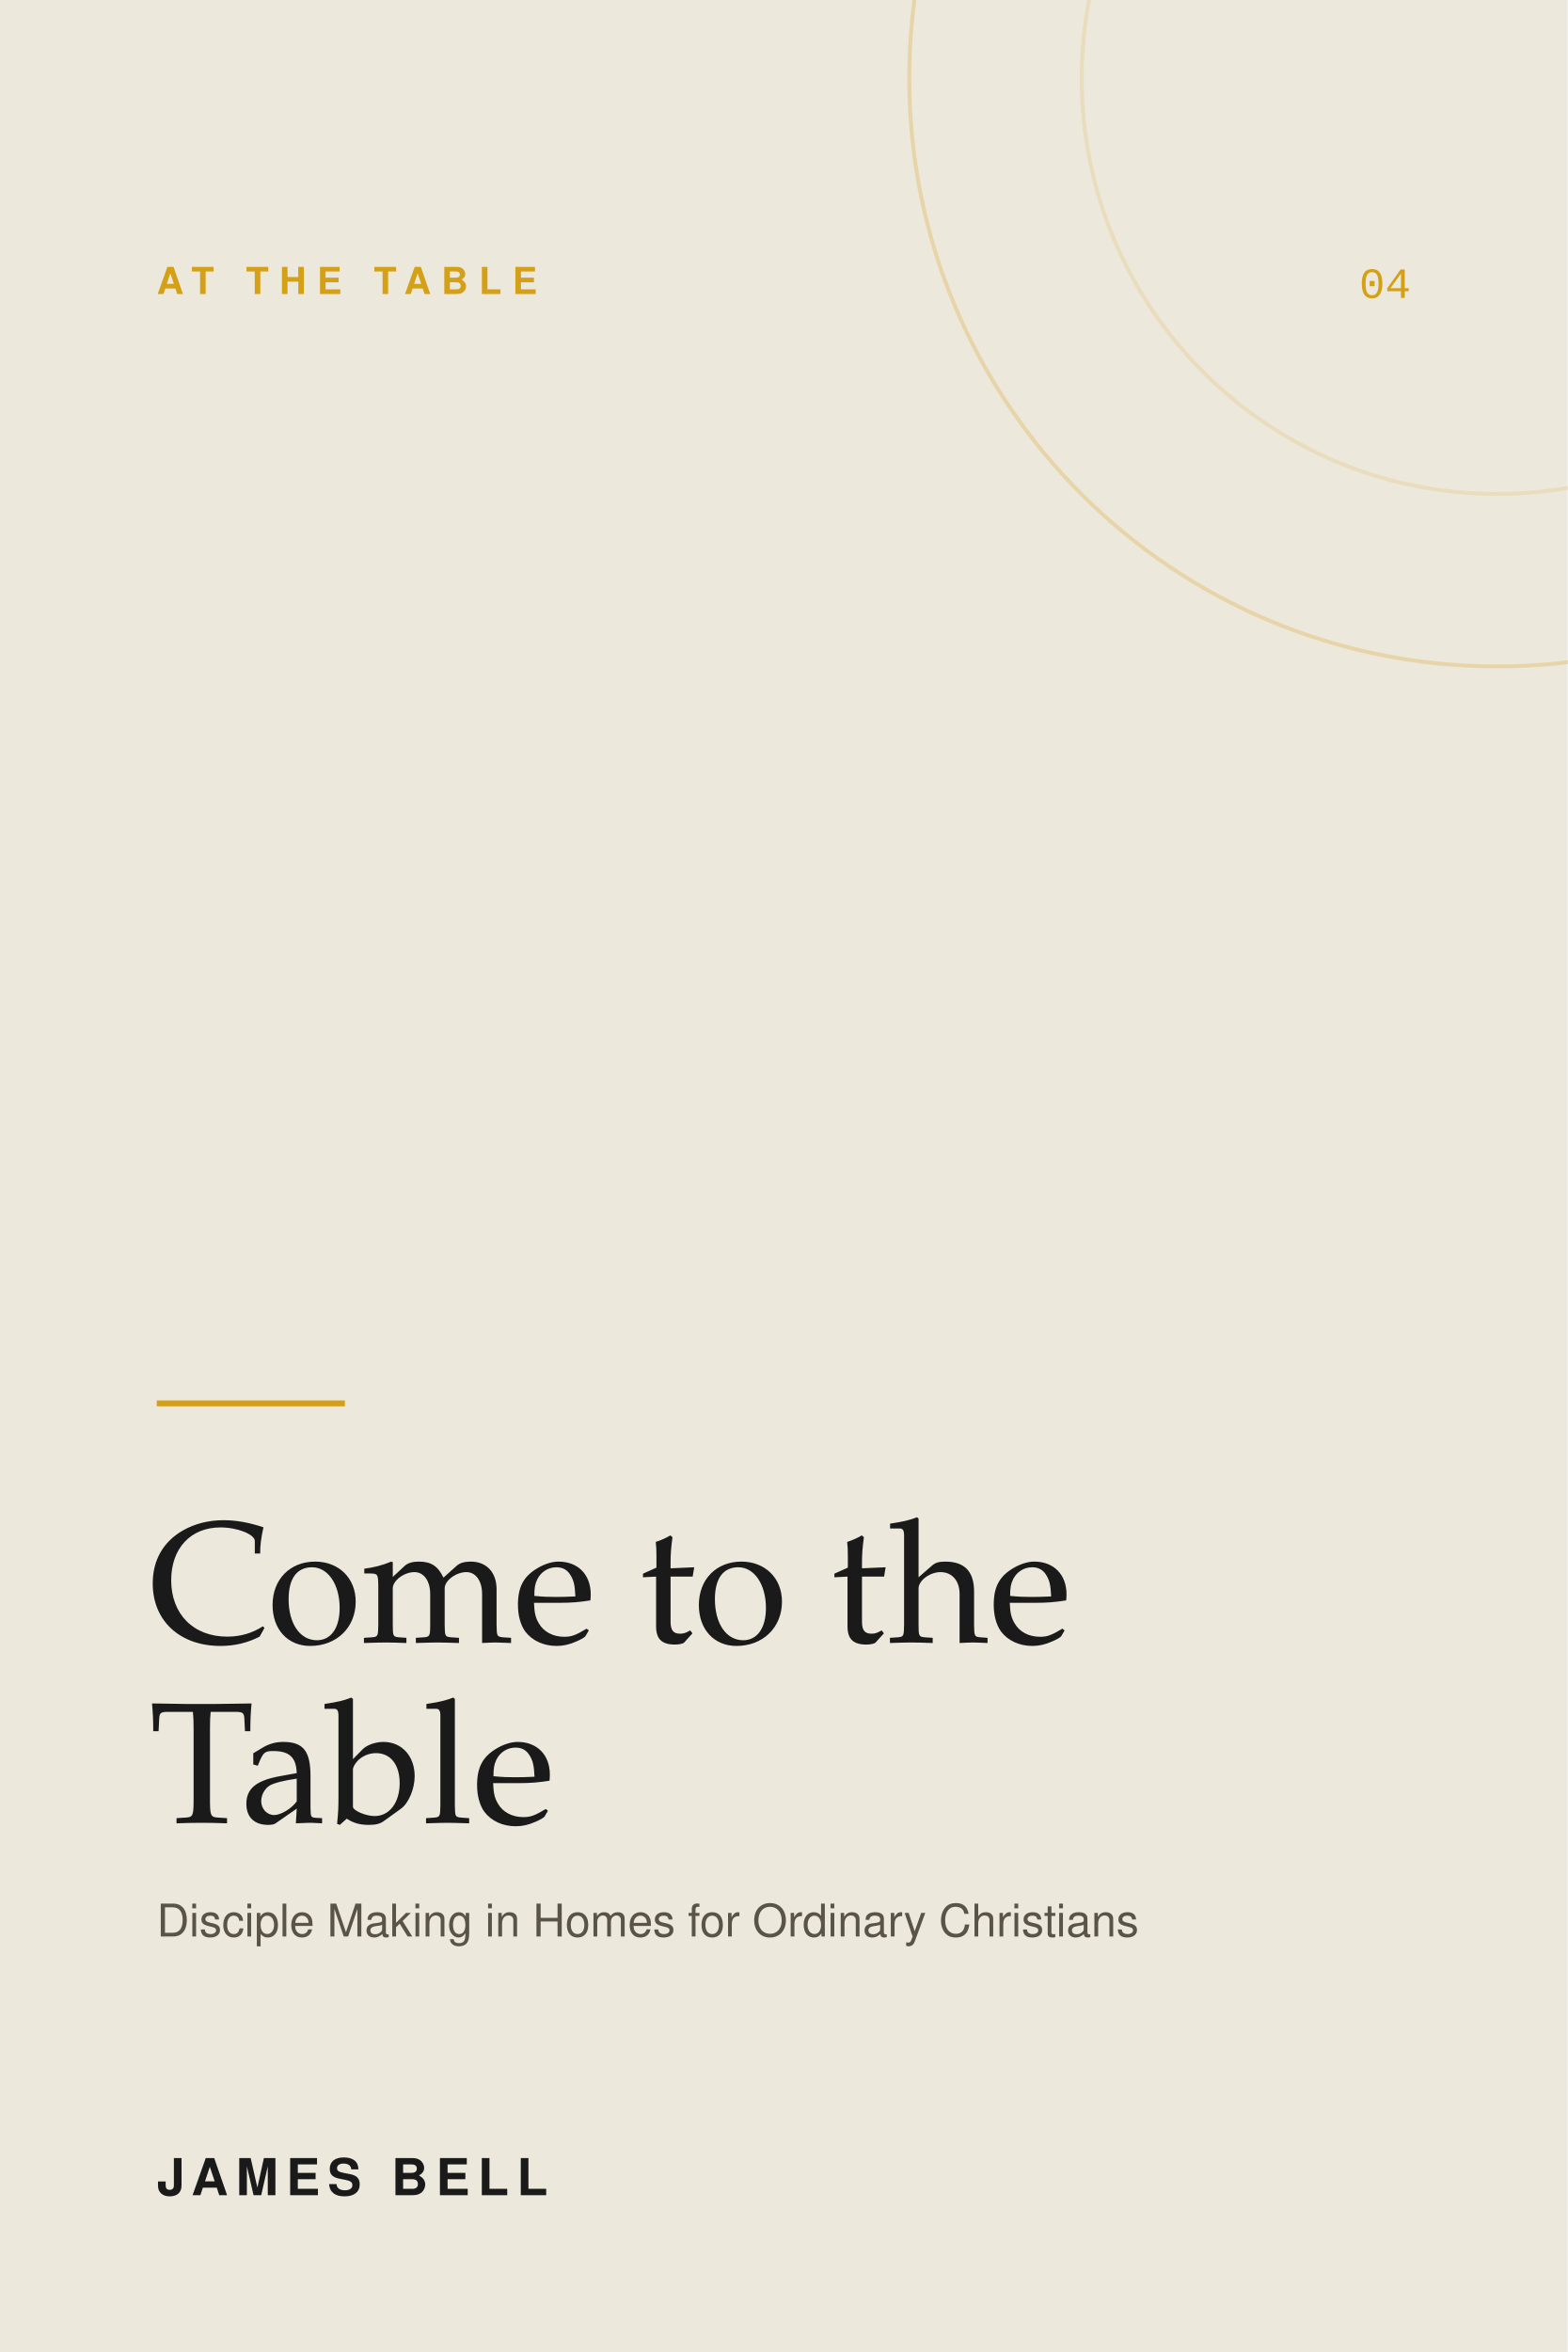
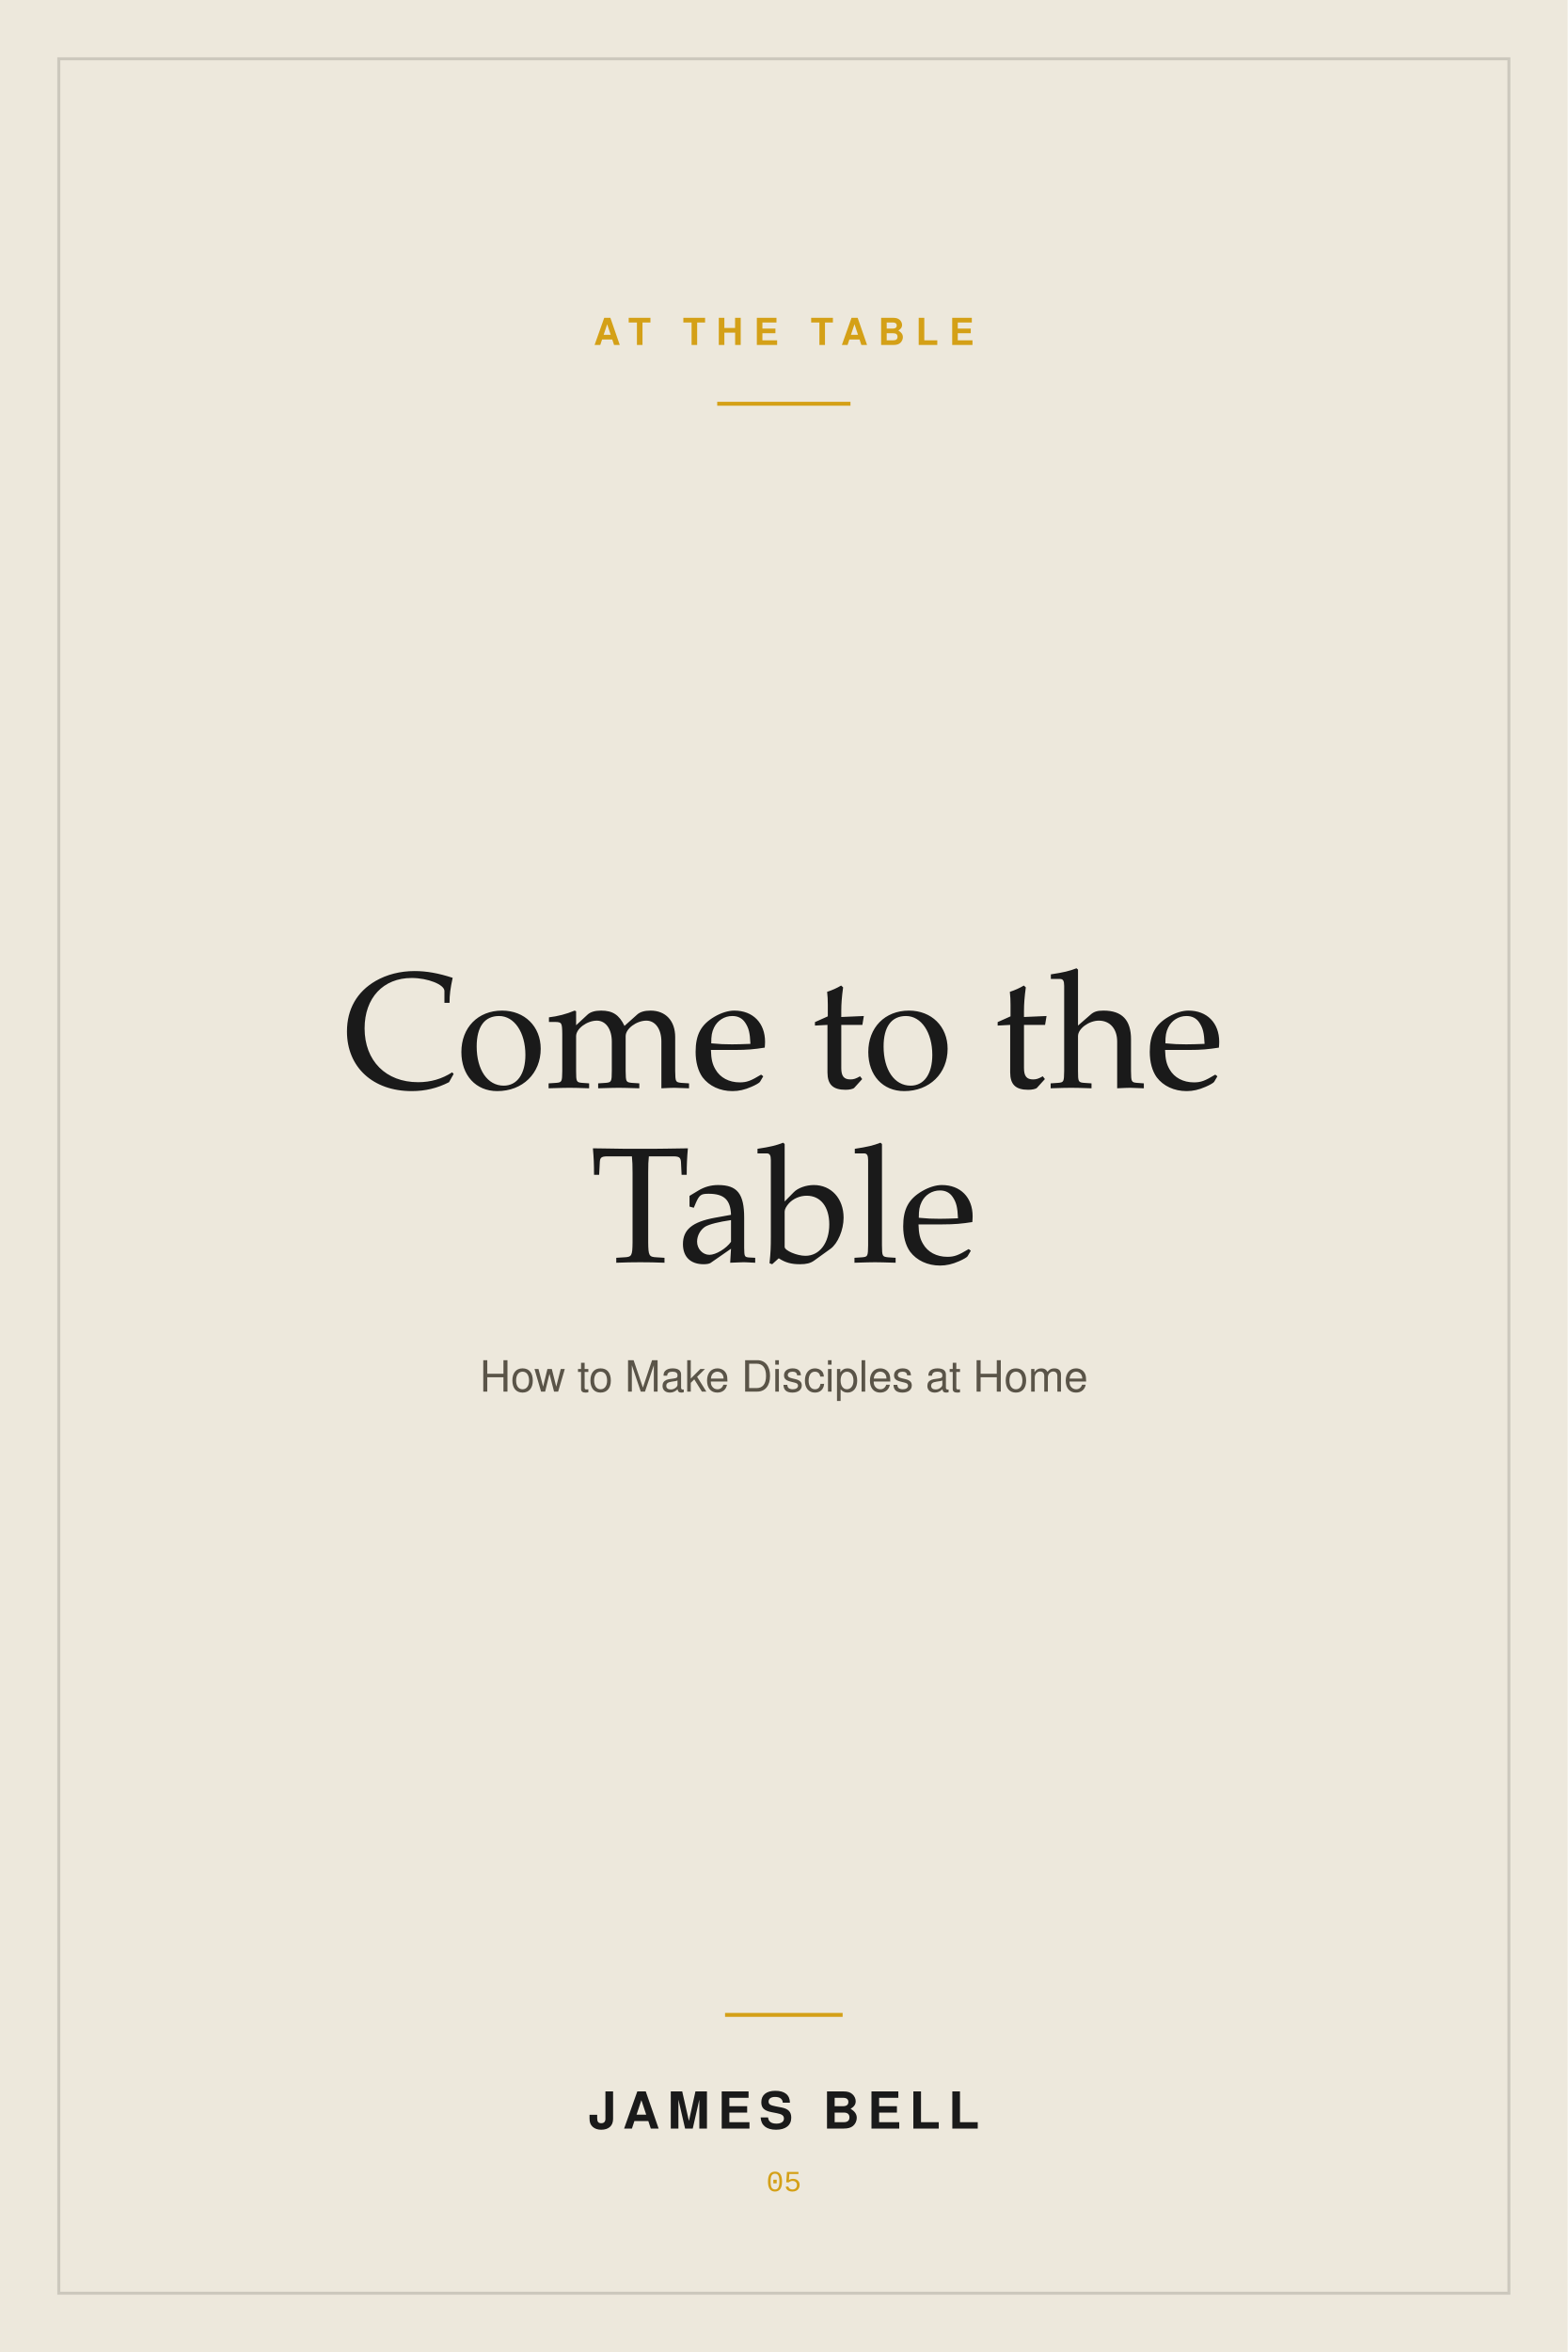
<svg xmlns="http://www.w3.org/2000/svg" width="800" height="1200" viewBox="0 0 800 1200" role="img" aria-label="Come to the Table by James Bell">
  <rect width="800" height="1200" fill="#EDE8DC" />
-   <circle cx="764" cy="40" r="300" fill="none" stroke="#D4A017" stroke-width="2" opacity="0.26" />
-   <circle cx="764" cy="40" r="212" fill="none" stroke="#D4A017" stroke-width="2" opacity="0.16" />
-   <text x="80" y="150" font-family="Helvetica, Arial, sans-serif" font-size="19" letter-spacing="5.5" font-weight="700" fill="#D4A017">AT THE TABLE</text>
-   <text x="720" y="152" text-anchor="end" font-family="'JetBrains Mono', 'Courier New', monospace" font-size="22" fill="#D4A017">04</text>
-   <line x1="80" y1="716" x2="176" y2="716" stroke="#D4A017" stroke-width="3" />
-   <text x="76" y="838" font-family="Palatino, 'Palatino Linotype', Georgia, serif" font-size="88" fill="#1A1A1A">Come to the</text>
-   <text x="76" y="930" font-family="Palatino, 'Palatino Linotype', Georgia, serif" font-size="88" fill="#1A1A1A">Table</text>
-   <text x="80" y="988" font-family="Helvetica, Arial, sans-serif" font-size="23" fill="#5A5448">Disciple Making in Homes for Ordinary Christians</text>
-   <text x="80" y="1120" font-family="Helvetica, Arial, sans-serif" font-size="26" letter-spacing="4" font-weight="700" fill="#1A1A1A">JAMES BELL</text>
+   <rect x="30" y="30" width="740" height="1140" fill="none" stroke="#1A1A1A" stroke-width="1.5" opacity="0.16" />
+   <text x="400" y="176" text-anchor="middle" font-family="Helvetica, Arial, sans-serif" font-size="19" letter-spacing="5.5" font-weight="700" fill="#D4A017">AT THE TABLE</text>
+   <line x1="366" y1="206" x2="434" y2="206" stroke="#D4A017" stroke-width="2" />
+   <text x="400" y="555" text-anchor="middle" font-family="Palatino, 'Palatino Linotype', Georgia, serif" font-size="84" fill="#1A1A1A">Come to the</text>
+   <text x="400" y="644" text-anchor="middle" font-family="Palatino, 'Palatino Linotype', Georgia, serif" font-size="84" fill="#1A1A1A">Table</text>
+   <text x="400" y="710" text-anchor="middle" font-family="Helvetica, Arial, sans-serif" font-size="22" fill="#5A5448">How to Make Disciples at Home</text>
+   <line x1="370" y1="1028" x2="430" y2="1028" stroke="#D4A017" stroke-width="2" />
+   <text x="400" y="1086" text-anchor="middle" font-family="Helvetica, Arial, sans-serif" font-size="26" letter-spacing="4" font-weight="700" fill="#1A1A1A">JAMES BELL</text>
+   <text x="400" y="1118" text-anchor="middle" font-family="'JetBrains Mono', 'Courier New', monospace" font-size="15" fill="#D4A017">05</text>
</svg>
